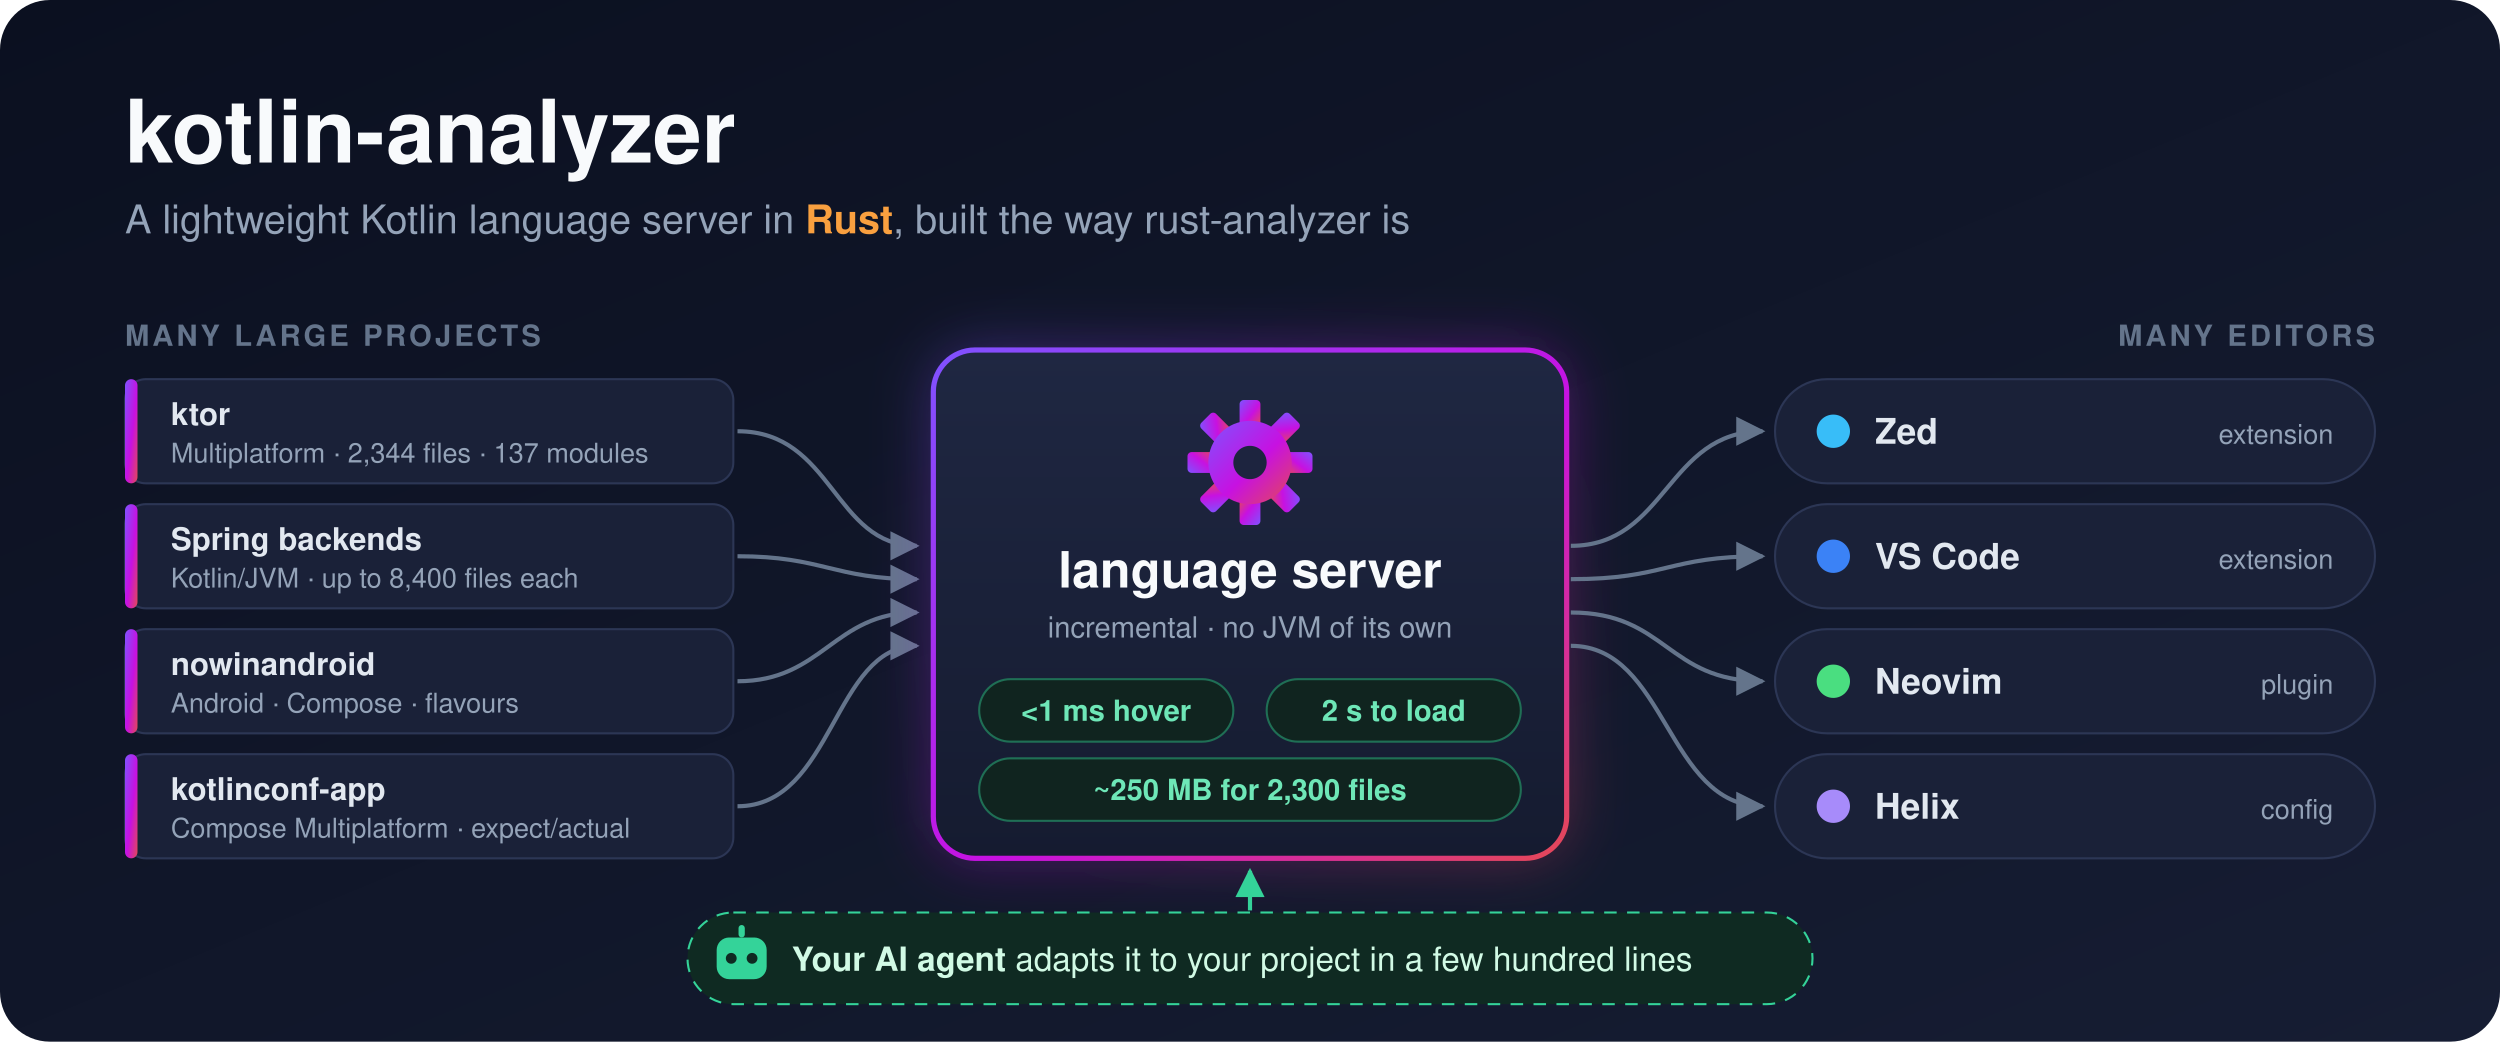
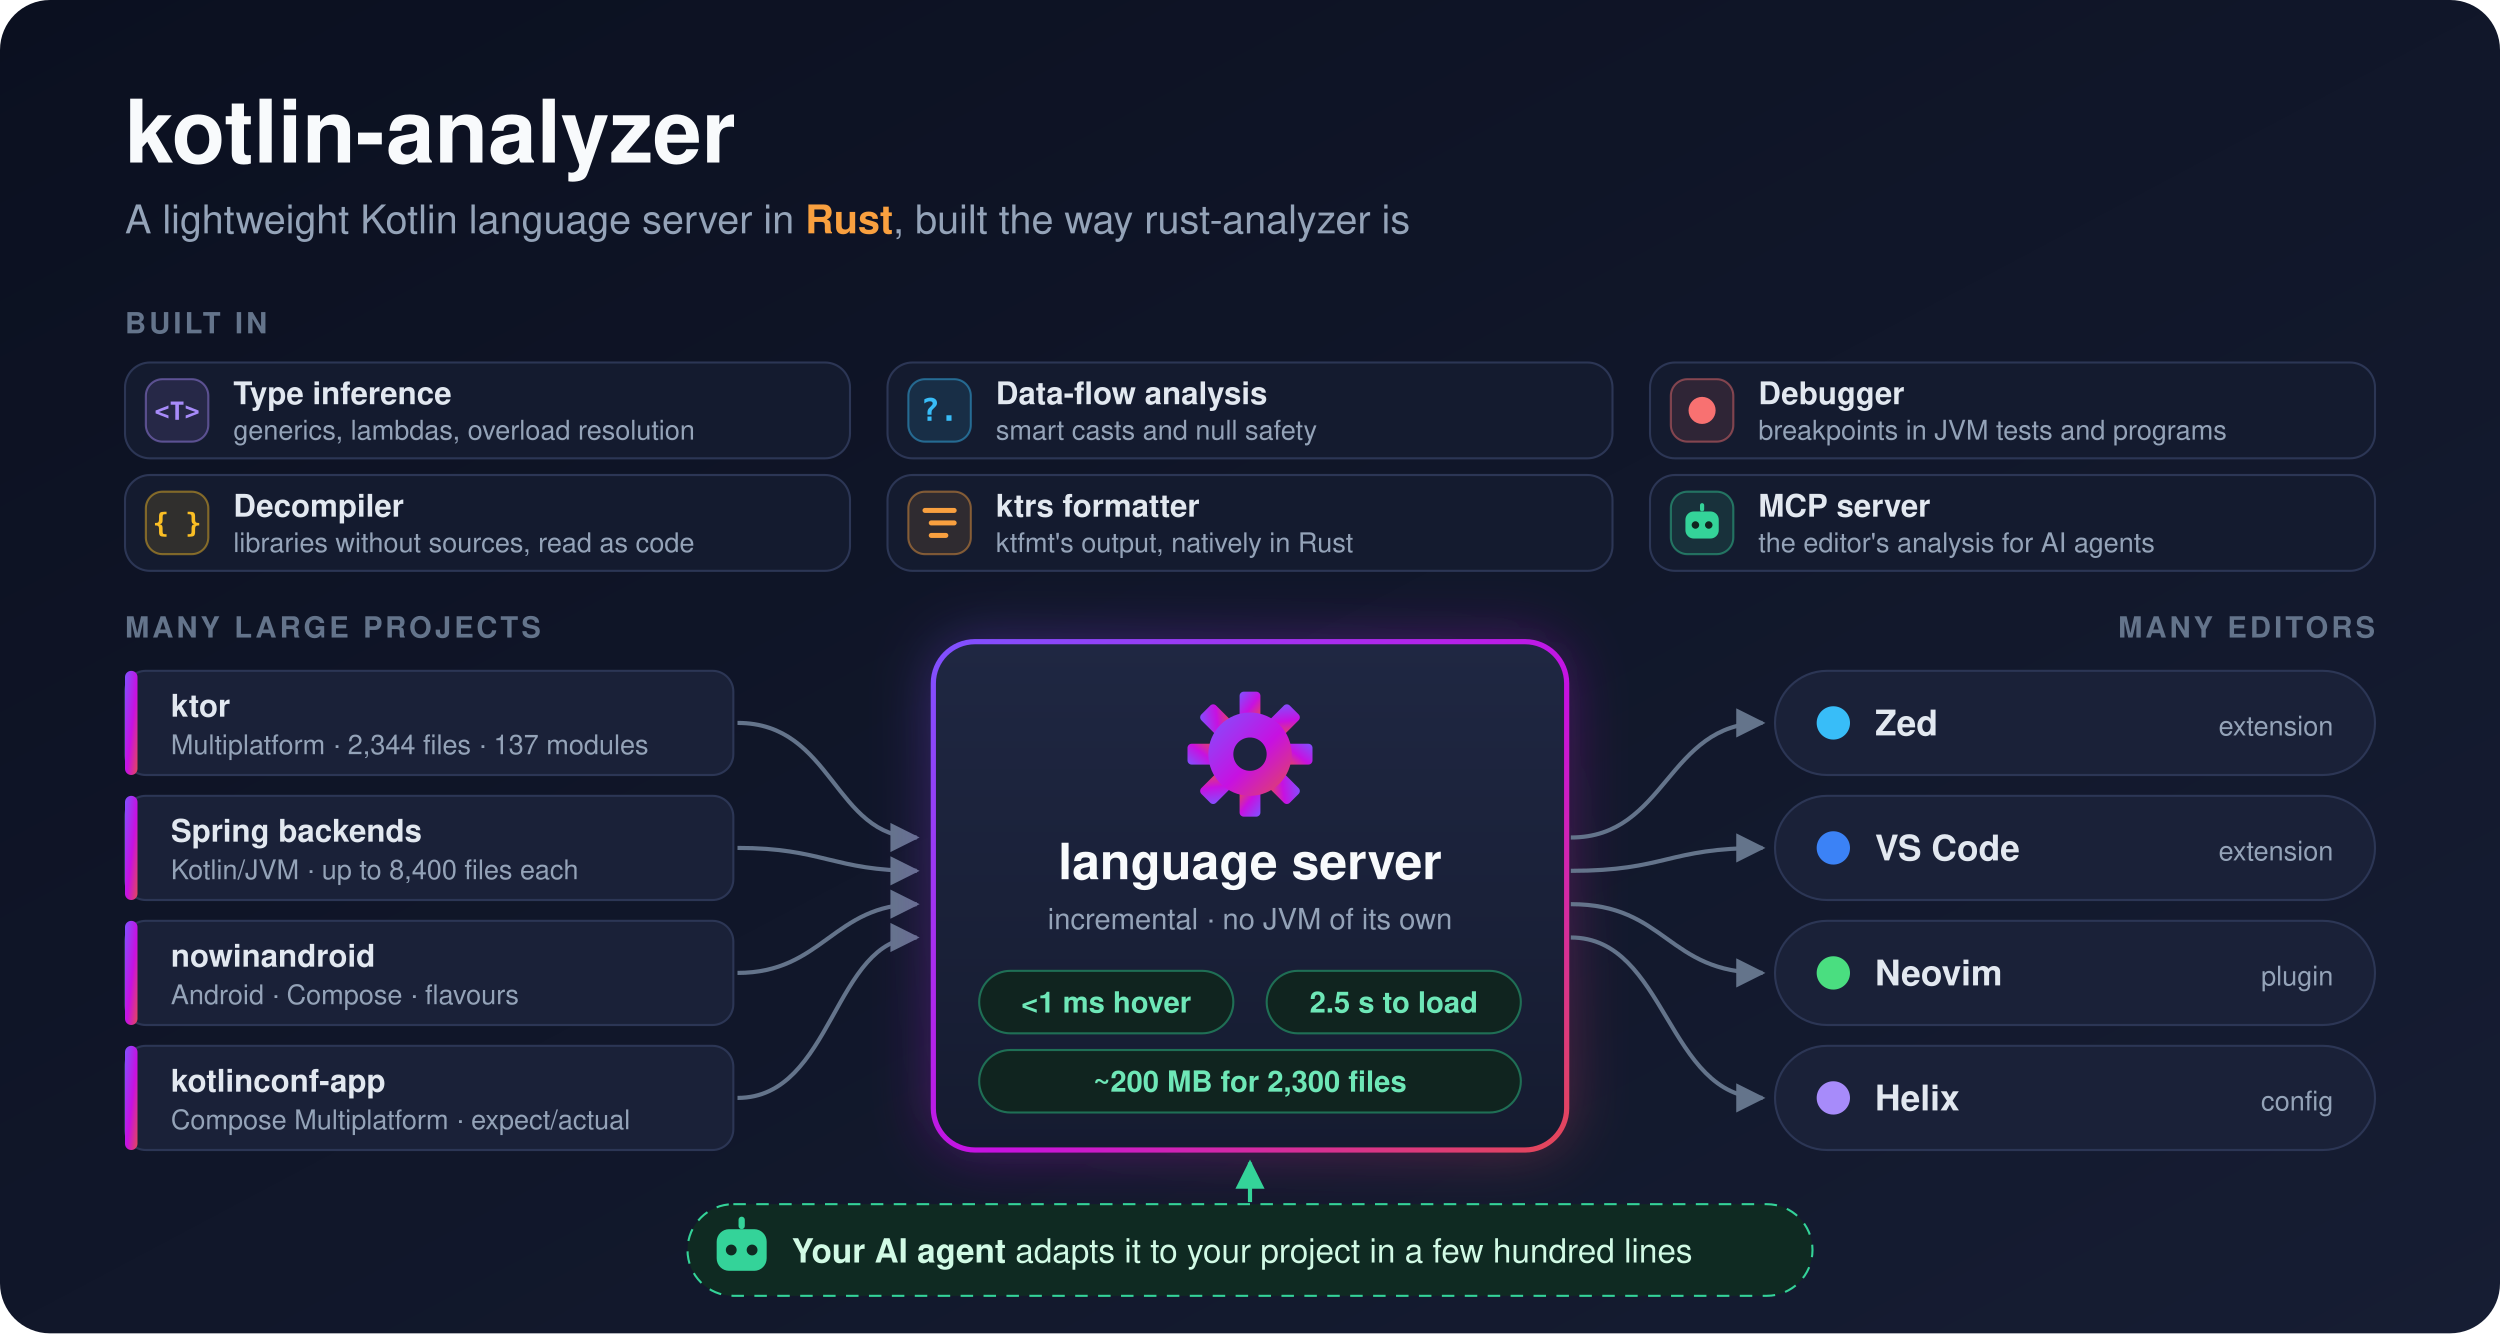
- <svg xmlns="http://www.w3.org/2000/svg" viewBox="0 0 1200 500" width="1200" height="500" font-family="-apple-system, BlinkMacSystemFont, 'Segoe UI', Helvetica, Arial, sans-serif">
+ <svg xmlns="http://www.w3.org/2000/svg" viewBox="0 0 1200 640" width="1200" height="640" font-family="-apple-system, BlinkMacSystemFont, 'Segoe UI', Helvetica, Arial, sans-serif">
  <defs>
    <linearGradient id="background" x1="0" y1="0" x2="1" y2="1">
      <stop offset="0" stop-color="#0b1020" />
      <stop offset="1" stop-color="#161d33" />
    </linearGradient>
    <linearGradient id="kotlin" x1="0" y1="0" x2="1" y2="1">
      <stop offset="0" stop-color="#7f52ff" />
      <stop offset="0.55" stop-color="#c711e1" />
      <stop offset="1" stop-color="#e44857" />
    </linearGradient>
    <linearGradient id="rust" x1="0" y1="0" x2="1" y2="0">
      <stop offset="0" stop-color="#f74c00" />
      <stop offset="1" stop-color="#f9a03f" />
    </linearGradient>
    <linearGradient id="core" x1="0" y1="0" x2="0" y2="1">
      <stop offset="0" stop-color="#1f2742" />
      <stop offset="1" stop-color="#151b30" />
    </linearGradient>
    <marker id="arrow" viewBox="0 0 10 10" refX="9" refY="5" markerWidth="7" markerHeight="7" orient="auto-start-reverse">
      <path d="M0 0 L10 5 L0 10 z" fill="#64748b" />
    </marker>
    <marker id="agent-arrow" viewBox="0 0 10 10" refX="9" refY="5" markerWidth="7" markerHeight="7" orient="auto">
      <path d="M0 0 L10 5 L0 10 z" fill="#34d399" />
    </marker>
    <filter id="glow" x="-20%" y="-20%" width="140%" height="140%">
      <feGaussianBlur stdDeviation="14" />
    </filter>
  </defs>
-   <rect width="1200" height="500" rx="24" fill="url(#background)" />
+   <rect width="1200" height="640" rx="24" fill="url(#background)" />
  <text x="60" y="78" font-size="42" font-weight="700" fill="#f8fafc">kotlin-analyzer</text>
  <text x="60" y="112" font-size="19" fill="#94a3b8">A lightweight Kotlin language server in <tspan fill="#f9a03f" font-weight="600">Rust</tspan>, built the way rust-analyzer is</text>
-   <text x="60" y="166" font-size="14" font-weight="600" letter-spacing="1.5" fill="#64748b">MANY LARGE PROJECTS</text>
+   <text x="60" y="160" font-size="14" font-weight="600" letter-spacing="1.5" fill="#64748b">BUILT IN</text>
  <g font-size="15">
-     <g transform="translate(60 182)">
-       <rect width="292" height="50" rx="10" fill="#1a2138" stroke="#2c3655" />
-       <rect width="6" height="50" rx="3" fill="url(#kotlin)" />
-       <text x="22" y="22" fill="#e2e8f0" font-weight="600">ktor</text>
-       <text x="22" y="40" font-size="13" fill="#94a3b8">Multiplatform · 2,344 files · 137 modules</text>
+     <g transform="translate(60 174)">
+       <rect width="348" height="46" rx="12" fill="#141b2f" stroke="#2c3655" />
+       <rect x="10" y="8" width="30" height="30" rx="8" fill="#a78bfa" fill-opacity="0.12" stroke="#a78bfa" stroke-opacity="0.45" />
+       <text x="25" y="27.5" text-anchor="middle" font-family="ui-monospace, SFMono-Regular, Menlo, monospace" font-size="12" font-weight="700" fill="#a78bfa">&lt;T&gt;</text>
+       <text x="52" y="20" fill="#e2e8f0" font-weight="600">Type inference</text>
+       <text x="52" y="37" font-size="13" fill="#94a3b8">generics, lambdas, overload resolution</text>
    </g>
-     <g transform="translate(60 242)">
-       <rect width="292" height="50" rx="10" fill="#1a2138" stroke="#2c3655" />
-       <rect width="6" height="50" rx="3" fill="url(#kotlin)" />
-       <text x="22" y="22" fill="#e2e8f0" font-weight="600">Spring backends</text>
-       <text x="22" y="40" font-size="13" fill="#94a3b8">Kotlin/JVM · up to 8,400 files each</text>
+     <g transform="translate(426 174)">
+       <rect width="348" height="46" rx="12" fill="#141b2f" stroke="#2c3655" />
+       <rect x="10" y="8" width="30" height="30" rx="8" fill="#38bdf8" fill-opacity="0.12" stroke="#38bdf8" stroke-opacity="0.45" />
+       <text x="25" y="28" text-anchor="middle" font-family="ui-monospace, SFMono-Regular, Menlo, monospace" font-size="15" font-weight="700" fill="#38bdf8">?.</text>
+       <text x="52" y="20" fill="#e2e8f0" font-weight="600">Data-flow analysis</text>
+       <text x="52" y="37" font-size="13" fill="#94a3b8">smart casts and null safety</text>
    </g>
-     <g transform="translate(60 302)">
-       <rect width="292" height="50" rx="10" fill="#1a2138" stroke="#2c3655" />
-       <rect width="6" height="50" rx="3" fill="url(#kotlin)" />
-       <text x="22" y="22" fill="#e2e8f0" font-weight="600">nowinandroid</text>
-       <text x="22" y="40" font-size="13" fill="#94a3b8">Android · Compose · flavours</text>
+     <g transform="translate(792 174)">
+       <rect width="348" height="46" rx="12" fill="#141b2f" stroke="#2c3655" />
+       <rect x="10" y="8" width="30" height="30" rx="8" fill="#f87171" fill-opacity="0.12" stroke="#f87171" stroke-opacity="0.45" />
+       <circle cx="25" cy="23" r="6.5" fill="#f87171" />
+       <text x="52" y="20" fill="#e2e8f0" font-weight="600">Debugger</text>
+       <text x="52" y="37" font-size="13" fill="#94a3b8">breakpoints in JVM tests and programs</text>
    </g>
-     <g transform="translate(60 362)">
-       <rect width="292" height="50" rx="10" fill="#1a2138" stroke="#2c3655" />
-       <rect width="6" height="50" rx="3" fill="url(#kotlin)" />
-       <text x="22" y="22" fill="#e2e8f0" font-weight="600">kotlinconf-app</text>
-       <text x="22" y="40" font-size="13" fill="#94a3b8">Compose Multiplatform · expect/actual</text>
+     <g transform="translate(60 228)">
+       <rect width="348" height="46" rx="12" fill="#141b2f" stroke="#2c3655" />
+       <rect x="10" y="8" width="30" height="30" rx="8" fill="#fbbf24" fill-opacity="0.12" stroke="#fbbf24" stroke-opacity="0.45" />
+       <text x="25" y="27.5" text-anchor="middle" font-family="ui-monospace, SFMono-Regular, Menlo, monospace" font-size="13" font-weight="700" fill="#fbbf24">{ }</text>
+       <text x="52" y="20" fill="#e2e8f0" font-weight="600">Decompiler</text>
+       <text x="52" y="37" font-size="13" fill="#94a3b8">libraries without sources, read as code</text>
+     </g>
+     <g transform="translate(426 228)">
+       <rect width="348" height="46" rx="12" fill="#141b2f" stroke="#2c3655" />
+       <rect x="10" y="8" width="30" height="30" rx="8" fill="#f9a03f" fill-opacity="0.12" stroke="#f9a03f" stroke-opacity="0.45" />
+       <g stroke="#f9a03f" stroke-width="2.4" stroke-linecap="round">
+         <path d="M18 17 H32" />
+         <path d="M21 23 H32" />
+         <path d="M21 29 H28" />
+       </g>
+       <text x="52" y="20" fill="#e2e8f0" font-weight="600">ktrs formatter</text>
+       <text x="52" y="37" font-size="13" fill="#94a3b8">ktfmt's output, natively in Rust</text>
+     </g>
+     <g transform="translate(792 228)">
+       <rect width="348" height="46" rx="12" fill="#141b2f" stroke="#2c3655" />
+       <rect x="10" y="8" width="30" height="30" rx="8" fill="#34d399" fill-opacity="0.12" stroke="#34d399" stroke-opacity="0.45" />
+       <g transform="translate(25 24)">
+         <rect x="-8" y="-6.5" width="16" height="13" rx="4" fill="#34d399" />
+         <circle cx="-3.2" cy="0" r="1.8" fill="#10241f" />
+         <circle cx="3.2" cy="0" r="1.8" fill="#10241f" />
+         <rect x="-1" y="-10.5" width="2" height="4" rx="1" fill="#34d399" />
+       </g>
+       <text x="52" y="20" fill="#e2e8f0" font-weight="600">MCP server</text>
+       <text x="52" y="37" font-size="13" fill="#94a3b8">the editor's analysis for AI agents</text>
    </g>
  </g>
-   <g stroke="#64748b" stroke-width="2" fill="none">
-     <path d="M354 207 C 400 207, 400 262, 440 262" marker-end="url(#arrow)" />
-     <path d="M354 267 C 395 267, 400 278, 440 278" marker-end="url(#arrow)" />
-     <path d="M354 327 C 395 327, 400 294, 440 294" marker-end="url(#arrow)" />
-     <path d="M354 387 C 400 387, 400 310, 440 310" marker-end="url(#arrow)" />
+   <g transform="translate(0 140)">
+     <text x="60" y="166" font-size="14" font-weight="600" letter-spacing="1.5" fill="#64748b">MANY LARGE PROJECTS</text>
+     <g font-size="15">
+       <g transform="translate(60 182)">
+         <rect width="292" height="50" rx="10" fill="#1a2138" stroke="#2c3655" />
+         <rect width="6" height="50" rx="3" fill="url(#kotlin)" />
+         <text x="22" y="22" fill="#e2e8f0" font-weight="600">ktor</text>
+         <text x="22" y="40" font-size="13" fill="#94a3b8">Multiplatform · 2,344 files · 137 modules</text>
+       </g>
+       <g transform="translate(60 242)">
+         <rect width="292" height="50" rx="10" fill="#1a2138" stroke="#2c3655" />
+         <rect width="6" height="50" rx="3" fill="url(#kotlin)" />
+         <text x="22" y="22" fill="#e2e8f0" font-weight="600">Spring backends</text>
+         <text x="22" y="40" font-size="13" fill="#94a3b8">Kotlin/JVM · up to 8,400 files each</text>
+       </g>
+       <g transform="translate(60 302)">
+         <rect width="292" height="50" rx="10" fill="#1a2138" stroke="#2c3655" />
+         <rect width="6" height="50" rx="3" fill="url(#kotlin)" />
+         <text x="22" y="22" fill="#e2e8f0" font-weight="600">nowinandroid</text>
+         <text x="22" y="40" font-size="13" fill="#94a3b8">Android · Compose · flavours</text>
+       </g>
+       <g transform="translate(60 362)">
+         <rect width="292" height="50" rx="10" fill="#1a2138" stroke="#2c3655" />
+         <rect width="6" height="50" rx="3" fill="url(#kotlin)" />
+         <text x="22" y="22" fill="#e2e8f0" font-weight="600">kotlinconf-app</text>
+         <text x="22" y="40" font-size="13" fill="#94a3b8">Compose Multiplatform · expect/actual</text>
+       </g>
+     </g>
+     <g stroke="#64748b" stroke-width="2" fill="none">
+       <path d="M354 207 C 400 207, 400 262, 440 262" marker-end="url(#arrow)" />
+       <path d="M354 267 C 395 267, 400 278, 440 278" marker-end="url(#arrow)" />
+       <path d="M354 327 C 395 327, 400 294, 440 294" marker-end="url(#arrow)" />
+       <path d="M354 387 C 400 387, 400 310, 440 310" marker-end="url(#arrow)" />
+     </g>
+     <rect x="448" y="168" width="304" height="244" rx="20" fill="url(#kotlin)" opacity="0.35" filter="url(#glow)" />
+     <rect x="448" y="168" width="304" height="244" rx="20" fill="url(#core)" stroke="url(#kotlin)" stroke-width="2.5" />
+     <g transform="translate(600 222)" fill="url(#kotlin)">
+       <rect x="-5" y="-30" width="10" height="13" rx="2" transform="rotate(0)" />
+       <rect x="-5" y="-30" width="10" height="13" rx="2" transform="rotate(45)" />
+       <rect x="-5" y="-30" width="10" height="13" rx="2" transform="rotate(90)" />
+       <rect x="-5" y="-30" width="10" height="13" rx="2" transform="rotate(135)" />
+       <rect x="-5" y="-30" width="10" height="13" rx="2" transform="rotate(180)" />
+       <rect x="-5" y="-30" width="10" height="13" rx="2" transform="rotate(225)" />
+       <rect x="-5" y="-30" width="10" height="13" rx="2" transform="rotate(270)" />
+       <rect x="-5" y="-30" width="10" height="13" rx="2" transform="rotate(315)" />
+       <circle r="20" />
+       <circle r="8" fill="#1d243f" />
+     </g>
+     <text x="600" y="282" text-anchor="middle" font-size="24" font-weight="700" fill="#f8fafc">language server</text>
+     <text x="600" y="306" text-anchor="middle" font-size="14" fill="#94a3b8">incremental · no JVM of its own</text>
+     <g font-size="14" font-weight="600" text-anchor="middle">
+       <rect x="470" y="326" width="122" height="30" rx="15" fill="#10241f" stroke="#1f6f55" />
+       <text x="531" y="346" fill="#6ee7b7">&lt;1 ms hover</text>
+       <rect x="608" y="326" width="122" height="30" rx="15" fill="#10241f" stroke="#1f6f55" />
+       <text x="669" y="346" fill="#6ee7b7">2.5 s to load</text>
+       <rect x="470" y="364" width="260" height="30" rx="15" fill="#10241f" stroke="#1f6f55" />
+       <text x="600" y="384" fill="#6ee7b7">~200 MB for 2,300 files</text>
+     </g>
+     <g stroke="#64748b" stroke-width="2" fill="none">
+       <path d="M754 262 C 800 262, 800 207, 846 207" marker-end="url(#arrow)" />
+       <path d="M754 278 C 800 278, 800 267, 846 267" marker-end="url(#arrow)" />
+       <path d="M754 294 C 800 294, 800 327, 846 327" marker-end="url(#arrow)" />
+       <path d="M754 310 C 800 310, 800 387, 846 387" marker-end="url(#arrow)" />
+     </g>
+     <text x="1140" y="166" text-anchor="end" font-size="14" font-weight="600" letter-spacing="1.5" fill="#64748b">MANY EDITORS</text>
+     <g font-size="17" font-weight="600" fill="#e2e8f0">
+       <g transform="translate(852 182)">
+         <rect width="288" height="50" rx="25" fill="#1a2138" stroke="#2c3655" />
+         <circle cx="28" cy="25" r="8" fill="#38bdf8" />
+         <text x="48" y="31">Zed</text>
+         <text x="268" y="31" text-anchor="end" font-size="13" font-weight="400" fill="#94a3b8">extension</text>
+       </g>
+       <g transform="translate(852 242)">
+         <rect width="288" height="50" rx="25" fill="#1a2138" stroke="#2c3655" />
+         <circle cx="28" cy="25" r="8" fill="#3b82f6" />
+         <text x="48" y="31">VS Code</text>
+         <text x="268" y="31" text-anchor="end" font-size="13" font-weight="400" fill="#94a3b8">extension</text>
+       </g>
+       <g transform="translate(852 302)">
+         <rect width="288" height="50" rx="25" fill="#1a2138" stroke="#2c3655" />
+         <circle cx="28" cy="25" r="8" fill="#4ade80" />
+         <text x="48" y="31">Neovim</text>
+         <text x="268" y="31" text-anchor="end" font-size="13" font-weight="400" fill="#94a3b8">plugin</text>
+       </g>
+       <g transform="translate(852 362)">
+         <rect width="288" height="50" rx="25" fill="#1a2138" stroke="#2c3655" />
+         <circle cx="28" cy="25" r="8" fill="#a78bfa" />
+         <text x="48" y="31">Helix</text>
+         <text x="268" y="31" text-anchor="end" font-size="13" font-weight="400" fill="#94a3b8">config</text>
+       </g>
+     </g>
+     <g transform="translate(330 438)">
+       <rect width="540" height="44" rx="22" fill="#0f2a22" stroke="#34d399" stroke-dasharray="6 5" />
+       <g transform="translate(26 22)">
+         <rect x="-12" y="-10" width="24" height="20" rx="6" fill="#34d399" />
+         <circle cx="-5" cy="0" r="2.6" fill="#0f2a22" />
+         <circle cx="5" cy="0" r="2.6" fill="#0f2a22" />
+         <rect x="-1.5" y="-16" width="3" height="6" rx="1.5" fill="#34d399" />
+       </g>
+       <text x="50" y="28" font-size="16" fill="#d1fae5">
+         <tspan font-weight="700">Your AI agent</tspan> adapts it to your project in a few hundred lines</text>
+     </g>
+     <path d="M600 437 L600 418" stroke="#34d399" stroke-width="2" fill="none" marker-end="url(#agent-arrow)" />
  </g>
-   <rect x="448" y="168" width="304" height="244" rx="20" fill="url(#kotlin)" opacity="0.35" filter="url(#glow)" />
-   <rect x="448" y="168" width="304" height="244" rx="20" fill="url(#core)" stroke="url(#kotlin)" stroke-width="2.5" />
-   <g transform="translate(600 222)" fill="url(#kotlin)">
-     <rect x="-5" y="-30" width="10" height="13" rx="2" transform="rotate(0)" />
-     <rect x="-5" y="-30" width="10" height="13" rx="2" transform="rotate(45)" />
-     <rect x="-5" y="-30" width="10" height="13" rx="2" transform="rotate(90)" />
-     <rect x="-5" y="-30" width="10" height="13" rx="2" transform="rotate(135)" />
-     <rect x="-5" y="-30" width="10" height="13" rx="2" transform="rotate(180)" />
-     <rect x="-5" y="-30" width="10" height="13" rx="2" transform="rotate(225)" />
-     <rect x="-5" y="-30" width="10" height="13" rx="2" transform="rotate(270)" />
-     <rect x="-5" y="-30" width="10" height="13" rx="2" transform="rotate(315)" />
-     <circle r="20" />
-     <circle r="8" fill="#1d243f" />
-   </g>
-   <text x="600" y="282" text-anchor="middle" font-size="24" font-weight="700" fill="#f8fafc">language server</text>
-   <text x="600" y="306" text-anchor="middle" font-size="14" fill="#94a3b8">incremental · no JVM of its own</text>
-   <g font-size="14" font-weight="600" text-anchor="middle">
-     <rect x="470" y="326" width="122" height="30" rx="15" fill="#10241f" stroke="#1f6f55" />
-     <text x="531" y="346" fill="#6ee7b7">&lt;1 ms hover</text>
-     <rect x="608" y="326" width="122" height="30" rx="15" fill="#10241f" stroke="#1f6f55" />
-     <text x="669" y="346" fill="#6ee7b7">2 s to load</text>
-     <rect x="470" y="364" width="260" height="30" rx="15" fill="#10241f" stroke="#1f6f55" />
-     <text x="600" y="384" fill="#6ee7b7">~250 MB for 2,300 files</text>
-   </g>
-   <g stroke="#64748b" stroke-width="2" fill="none">
-     <path d="M754 262 C 800 262, 800 207, 846 207" marker-end="url(#arrow)" />
-     <path d="M754 278 C 800 278, 800 267, 846 267" marker-end="url(#arrow)" />
-     <path d="M754 294 C 800 294, 800 327, 846 327" marker-end="url(#arrow)" />
-     <path d="M754 310 C 800 310, 800 387, 846 387" marker-end="url(#arrow)" />
-   </g>
-   <text x="1140" y="166" text-anchor="end" font-size="14" font-weight="600" letter-spacing="1.5" fill="#64748b">MANY EDITORS</text>
-   <g font-size="17" font-weight="600" fill="#e2e8f0">
-     <g transform="translate(852 182)">
-       <rect width="288" height="50" rx="25" fill="#1a2138" stroke="#2c3655" />
-       <circle cx="28" cy="25" r="8" fill="#38bdf8" />
-       <text x="48" y="31">Zed</text>
-       <text x="268" y="31" text-anchor="end" font-size="13" font-weight="400" fill="#94a3b8">extension</text>
-     </g>
-     <g transform="translate(852 242)">
-       <rect width="288" height="50" rx="25" fill="#1a2138" stroke="#2c3655" />
-       <circle cx="28" cy="25" r="8" fill="#3b82f6" />
-       <text x="48" y="31">VS Code</text>
-       <text x="268" y="31" text-anchor="end" font-size="13" font-weight="400" fill="#94a3b8">extension</text>
-     </g>
-     <g transform="translate(852 302)">
-       <rect width="288" height="50" rx="25" fill="#1a2138" stroke="#2c3655" />
-       <circle cx="28" cy="25" r="8" fill="#4ade80" />
-       <text x="48" y="31">Neovim</text>
-       <text x="268" y="31" text-anchor="end" font-size="13" font-weight="400" fill="#94a3b8">plugin</text>
-     </g>
-     <g transform="translate(852 362)">
-       <rect width="288" height="50" rx="25" fill="#1a2138" stroke="#2c3655" />
-       <circle cx="28" cy="25" r="8" fill="#a78bfa" />
-       <text x="48" y="31">Helix</text>
-       <text x="268" y="31" text-anchor="end" font-size="13" font-weight="400" fill="#94a3b8">config</text>
-     </g>
-   </g>
-   <g transform="translate(330 438)">
-     <rect width="540" height="44" rx="22" fill="#0f2a22" stroke="#34d399" stroke-dasharray="6 5" />
-     <g transform="translate(26 22)">
-       <rect x="-12" y="-10" width="24" height="20" rx="6" fill="#34d399" />
-       <circle cx="-5" cy="0" r="2.6" fill="#0f2a22" />
-       <circle cx="5" cy="0" r="2.6" fill="#0f2a22" />
-       <rect x="-1.5" y="-16" width="3" height="6" rx="1.5" fill="#34d399" />
-     </g>
-     <text x="50" y="28" font-size="16" fill="#d1fae5">
-       <tspan font-weight="700">Your AI agent</tspan> adapts it to your project in a few hundred lines</text>
-   </g>
-   <path d="M600 437 L600 418" stroke="#34d399" stroke-width="2" fill="none" marker-end="url(#agent-arrow)" />
</svg>
